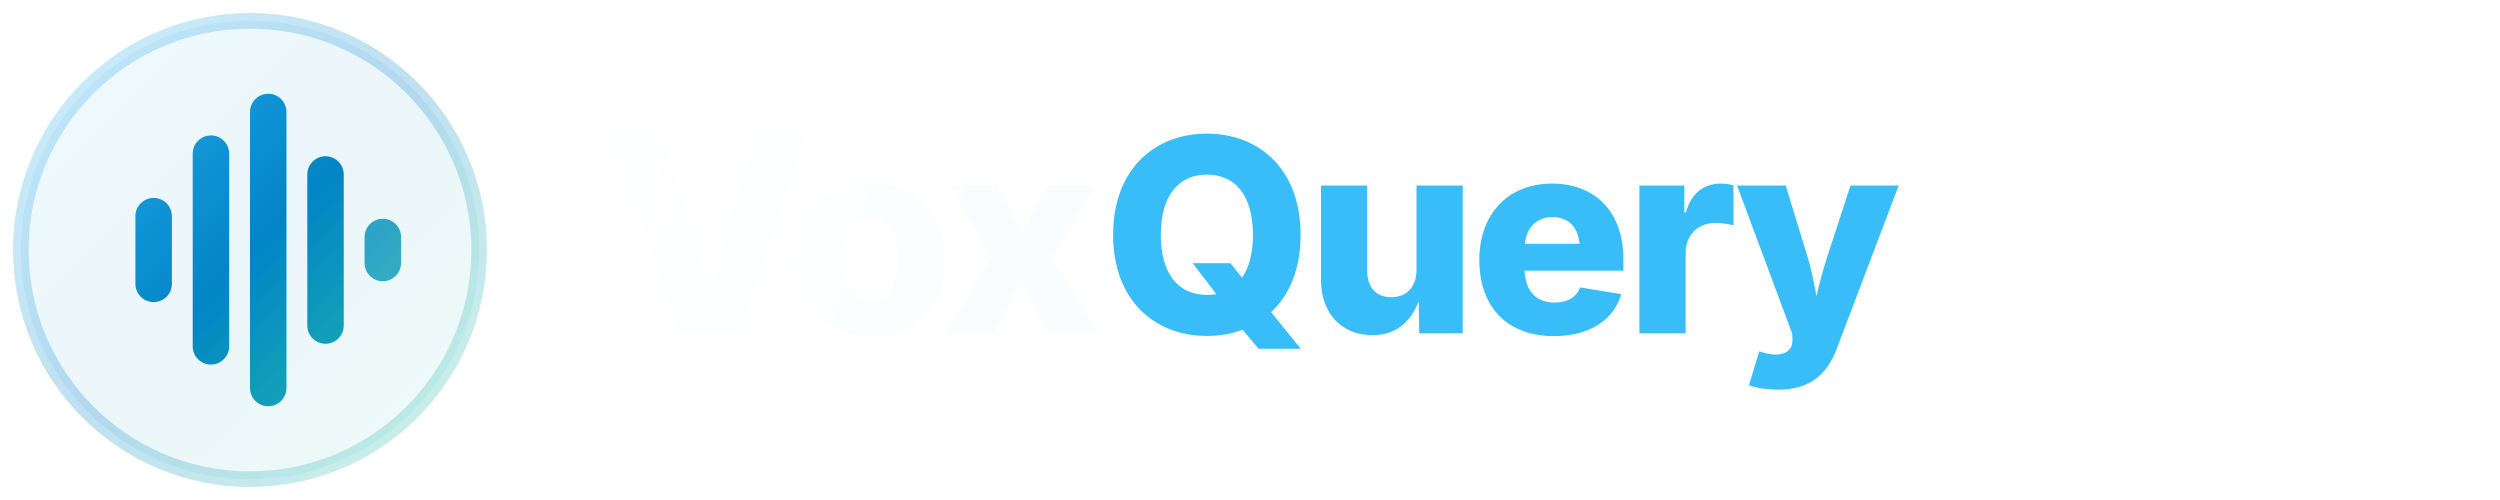
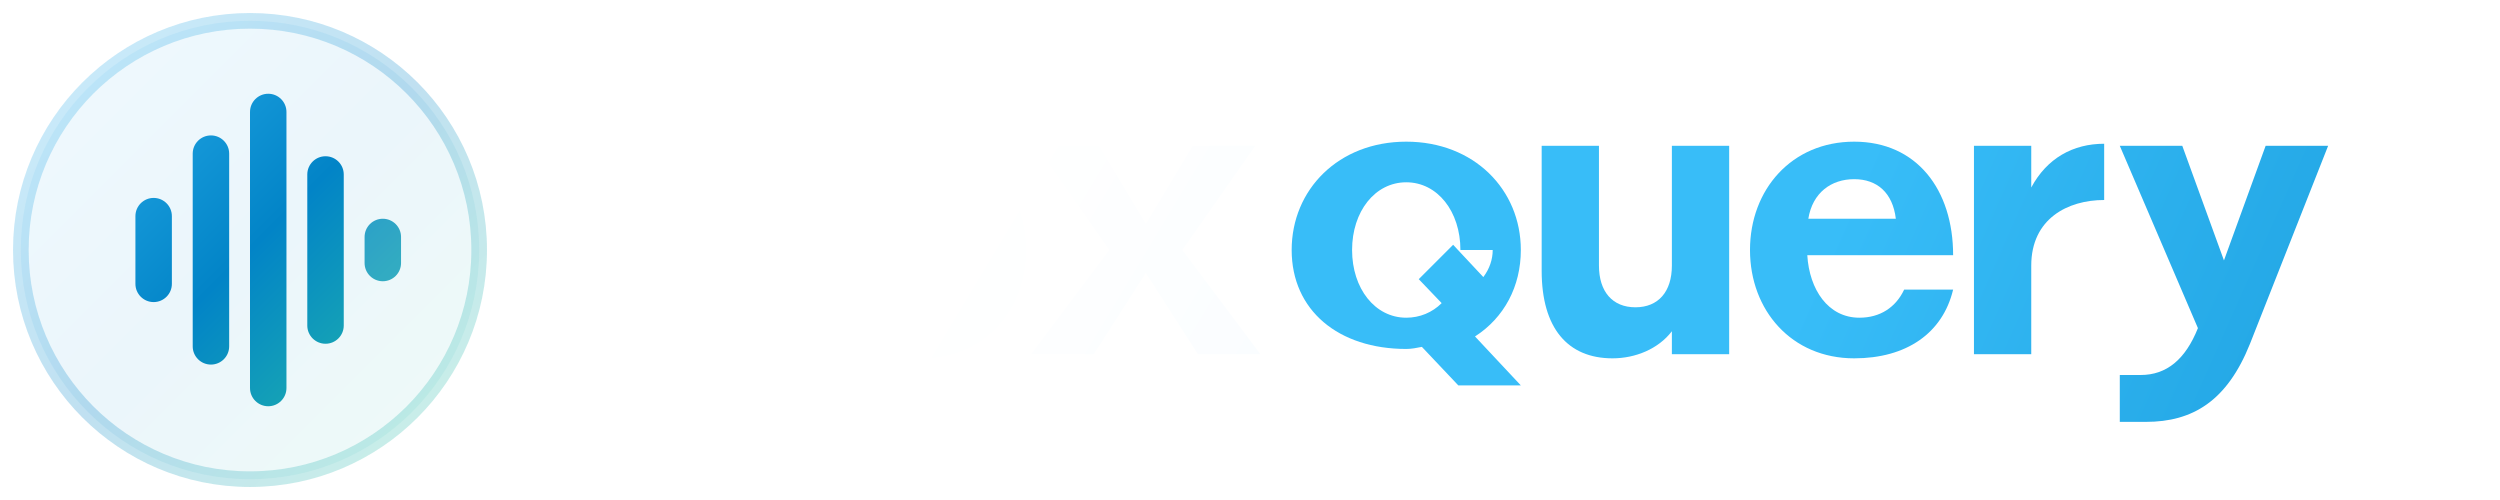
<svg xmlns="http://www.w3.org/2000/svg" width="240" height="48" viewBox="0 0 240 48" fill="none">
  <defs>
    <linearGradient id="vq-lockup-mark-grad" x1="0" y1="0" x2="48" y2="48" gradientUnits="userSpaceOnUse">
      <stop offset="0%" stop-color="#38BDF8" />
      <stop offset="50%" stop-color="#0284C7" />
      <stop offset="100%" stop-color="#34D399" />
    </linearGradient>
-     <linearGradient id="vq-lockup-text-grad" x1="56" y1="0" x2="240" y2="48" gradientUnits="userSpaceOnUse">
+     <linearGradient id="vq-lockup-white" x1="52" y1="0" x2="132" y2="48" gradientUnits="userSpaceOnUse">
      <stop offset="0%" stop-color="#FFFFFF" />
-       <stop offset="70%" stop-color="#F0F9FF" />
-       <stop offset="100%" stop-color="#38BDF8" />
+       <stop offset="100%" stop-color="#F0F9FF" />
+     </linearGradient>
+     <linearGradient id="vq-lockup-blue" x1="132" y1="0" x2="240" y2="48" gradientUnits="userSpaceOnUse">
+       <stop offset="0%" stop-color="#38BDF8" />
+       <stop offset="100%" stop-color="#0284C7" />
    </linearGradient>
  </defs>
  <g transform="translate(0, 0)">
    <circle cx="24" cy="24" r="22" fill="url(#vq-lockup-mark-grad)" fill-opacity="0.08" stroke="url(#vq-lockup-mark-grad)" stroke-opacity="0.25" stroke-width="1.5" />
    <rect x="13" y="19" width="3.5" height="10" rx="1.75" fill="url(#vq-lockup-mark-grad)" />
    <rect x="18.5" y="13" width="3.5" height="22" rx="1.75" fill="url(#vq-lockup-mark-grad)" />
    <rect x="24" y="9" width="3.5" height="30" rx="1.75" fill="url(#vq-lockup-mark-grad)" />
    <rect x="29.5" y="15" width="3.5" height="18" rx="1.75" fill="url(#vq-lockup-mark-grad)" />
    <rect x="35" y="21" width="3.5" height="6" rx="1.75" fill="url(#vq-lockup-mark-grad)" opacity="0.85" />
  </g>
-   <text x="58" y="32" font-family="'Inter', sans-serif" font-weight="800" font-size="26" letter-spacing="-0.03em" fill="url(#vq-lockup-text-grad)">
-     Vox<tspan fill="#38BDF8">Query</tspan>
-   </text>
+   <g transform="translate(52, 4)">
+     <g fill="url(#vq-lockup-white)">
+       <path d="M4 10H10.5L14.8 24.5L19.1 10H25.5L18.2 30H11.4L4 10Z" />
+       <path d="M26.5 20C26.5 14.2 30.5 9.6 36.5 9.6C42.5 9.6 46.5 14.2 46.5 20C46.5 25.8 42.5 30.4 36.5 30.4C30.5 30.4 26.5 25.8 26.5 20ZM40.7 20C40.7 16.3 39 13.5 36.5 13.5C34 13.5 32.3 16.3 32.3 20C32.3 23.7 34 26.5 36.5 26.5C39 26.5 40.7 23.7 40.7 20Z" />
+       <path d="M47.5 10H53.5L58 17.5L62.5 10H68.5L61.5 20L69 30H63L58 22.2L53 30H47L54.5 20L47.5 10Z" />
+     </g>
+     <g fill="url(#vq-lockup-blue)">
+       <path d="M72 20C72 14.2 76.5 9.6 83 9.6C89.5 9.6 94 14.2 94 20C94 23.5 92.4 26.5 89.6 28.3L94 33H88L84.5 29.3C84 29.4 83.5 29.5 83 29.5C76.5 29.5 72 25.8 72 20ZM88.2 20C88.2 16.3 86 13.5 83 13.5C80 13.5 77.8 16.3 77.8 20C77.8 23.7 80 26.5 83 26.5C84.3 26.5 85.5 26 86.4 25.1L84.2 22.8L87.5 19.5L90.4 22.6C91 21.8 91.3 20.9 91.3 20H88.2Z" />
+       <path d="M96 10H101.5V21.5C101.5 24 102.8 25.5 105 25.5C107.2 25.5 108.5 24 108.5 21.5V10H114V30H108.5V27.8C107.2 29.5 105 30.4 102.8 30.4C98.5 30.4 96 27.5 96 22V10Z" />
+       <path d="M116 20C116 14.2 120 9.6 126 9.6C132 9.6 135.5 14.2 135.5 20.5H121.5C121.7 23.8 123.5 26.5 126.5 26.5C128.5 26.5 130 25.5 130.8 23.8H135.5C134.5 28 131 30.4 126 30.4C120 30.4 116 25.8 116 20ZM121.6 17H130C129.7 14.5 128.2 13.2 126 13.2C123.8 13.2 122 14.5 121.6 17Z" />
+       <path d="M137.5 10H143V14C144.5 11.2 147 9.8 150 9.8V15.2C146.5 15.2 143 17 143 21.5V30H137.5V10Z" />
+       <path d="M151.5 10H157.5L161.5 21L165.5 10H171.5L164 29C161.8 34.5 158.5 36.5 154 36.5H151.5V32H153.5C156 32 157.8 30.5 159 27.5L151.5 10Z" />
+     </g>
+   </g>
</svg>
